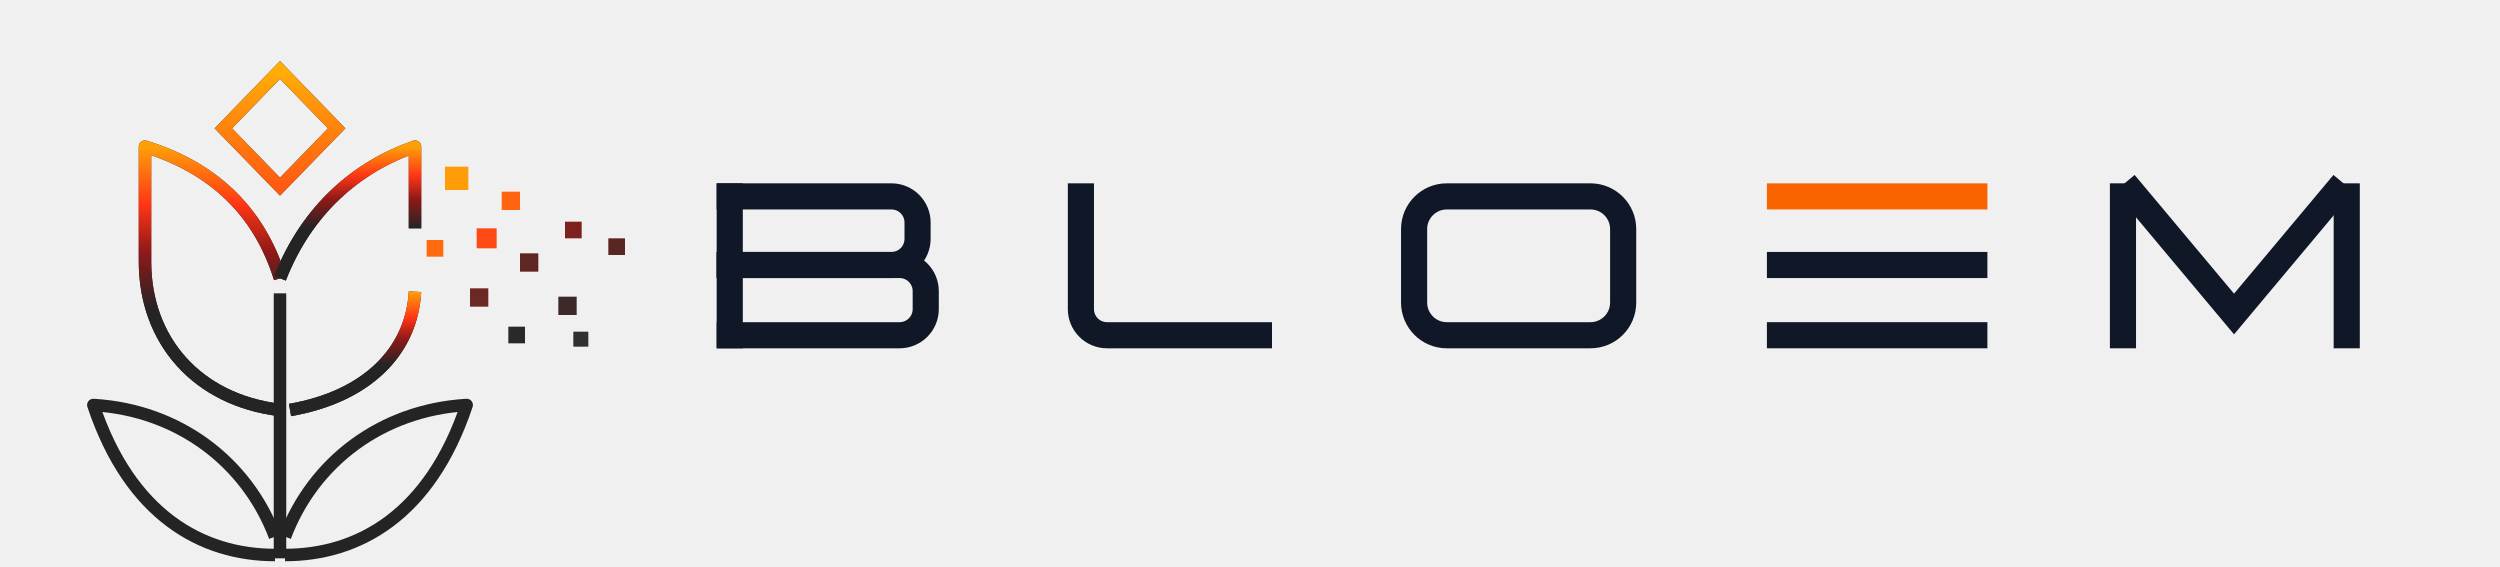
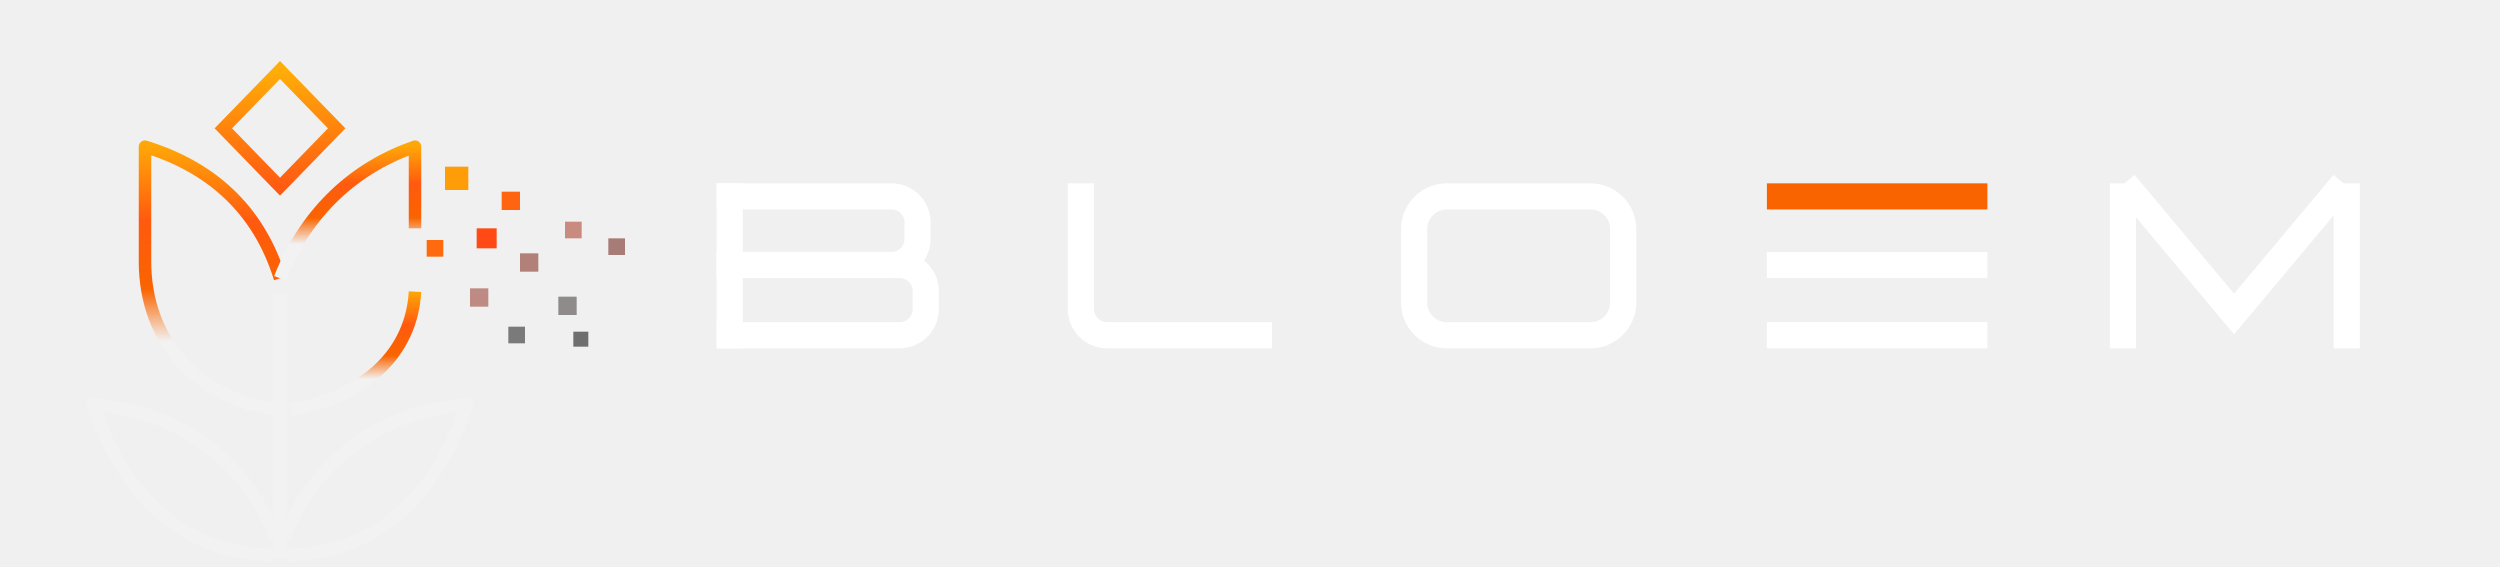
<svg xmlns="http://www.w3.org/2000/svg" viewBox="0 0 1500 340" role="img" aria-label="Bloem">
  <g transform="translate(0,-20)">
    <defs>
      <linearGradient id="upperWarm" x1="0" y1="1" x2="0" y2="0">
-         <stop offset="0%" stop-color="#242424" />
-         <stop offset="38%" stop-color="#242424" />
-         <stop offset="60%" stop-color="#8f1918" />
-         <stop offset="78%" stop-color="#ff3515" />
-         <stop offset="100%" stop-color="#ff9f08" />
+         <stop offset="0%" stop-color="#F2F2F2" />
+         <stop offset="26%" stop-color="#F2F2F2" />
+         <stop offset="46%" stop-color="#FA6400" />
+         <stop offset="72%" stop-color="#FF5A0F" />
+         <stop offset="100%" stop-color="#FFA608" />
      </linearGradient>
      <linearGradient id="diamondWarm" x1="0" y1="1" x2="0" y2="0">
        <stop offset="0%" stop-color="#ff5a12" />
        <stop offset="100%" stop-color="#ffad08" />
      </linearGradient>
      <style>
-   .base { fill:none; stroke:#242424; stroke-width:7.5; stroke-linecap:butt; stroke-linejoin:round; }
+   .base { fill:none; stroke:#F2F2F2; stroke-width:7.5; stroke-linecap:butt; stroke-linejoin:round; }
  .warm { fill:none; stroke:url(#upperWarm); stroke-width:7.5; stroke-linecap:butt; stroke-linejoin:round; opacity:1; }
-   .diamond-base { fill:none; stroke:#242424; stroke-width:7.5; stroke-linejoin:miter; }
+   .diamond-base { fill:none; stroke:#F2F2F2; stroke-width:7.5; stroke-linejoin:miter; }
  .diamond-warm { fill:none; stroke:url(#diamondWarm); stroke-width:7.5; stroke-linejoin:miter; opacity:1; }
  .pixel { opacity:1; }
</style>
    </defs>
    <path class="base draw stem" d="M168 355 L168 196" />
    <path class="base draw leaf-left" d="M165 353          C121 353 78 329 56 263          C107 266 148 297 165 342" />
    <path class="base draw leaf-right" d="M171 353          C215 353 258 329 280 263          C229 266 188 297 171 342" />
    <path class="base draw petal-left" d="M168 266          C118 260 87 224 87 177          L87 108          C126 120 155 145 168 187" />
    <path class="base draw petal-right-top" d="M168 187          C184 146 214 120 249 108          L249 157" />
    <path class="base draw petal-right-low" d="M249 195          C247 231 220 258 174 266" />
    <path class="warm" d="M168 266          C118 260 87 224 87 177          L87 108          C126 120 155 145 168 187" />
    <path class="warm" d="M168 187          C184 146 214 120 249 108          L249 157" />
    <path class="warm" d="M249 195          C247 231 220 258 174 266" />
    <path class="diamond-base" d="M168 62 L202 97 L168 132 L134 97 Z" />
    <path class="diamond-warm" d="M168 62 L202 97 L168 132 L134 97 Z" />
    <rect class="pixel p1" x="267" y="120" width="14" height="14" fill="#ff9d08" />
    <rect class="pixel p2" x="301" y="135" width="11" height="11" fill="#ff6511" />
    <rect class="pixel p3" x="286" y="157" width="12" height="12" fill="#ff4a15" />
-     <rect class="pixel p4" x="339" y="153" width="10" height="10" fill="#7c211d" />
+     <rect class="pixel p4" x="339" y="153" width="10" height="10" fill="#C98A80" />
    <rect class="pixel p5" x="256" y="164" width="10" height="10" fill="#ff6a0e" />
-     <rect class="pixel p6" x="312" y="172" width="11" height="11" fill="#5e2723" />
-     <rect class="pixel p7" x="365" y="163" width="10" height="10" fill="#5a2623" />
-     <rect class="pixel p8" x="282" y="193" width="11" height="11" fill="#6c2824" />
-     <rect class="pixel p9" x="335" y="198" width="11" height="11" fill="#3d2928" />
-     <rect class="pixel p10" x="305" y="216" width="10" height="10" fill="#292929" />
-     <rect class="pixel p11" x="344" y="219" width="9" height="9" fill="#303030" />
+     <rect class="pixel p6" x="312" y="172" width="11" height="11" fill="#B08079" />
+     <rect class="pixel p7" x="365" y="163" width="10" height="10" fill="#A87C76" />
+     <rect class="pixel p8" x="282" y="193" width="11" height="11" fill="#BE8B84" />
+     <rect class="pixel p9" x="335" y="198" width="11" height="11" fill="#8E8B8A" />
+     <rect class="pixel p10" x="305" y="216" width="10" height="10" fill="#7A7A7A" />
+     <rect class="pixel p11" x="344" y="219" width="9" height="9" fill="#6E6E6E" />
  </g>
  <g transform="translate(430,110) scale(0.98)">
-     <g fill="none" stroke="#101827" stroke-width="16" stroke-linecap="butt" stroke-linejoin="miter">
+     <g fill="none" stroke="#FFFFFF" stroke-width="16" stroke-linecap="butt" stroke-linejoin="miter">
      <path d="M8,0 V101" />
      <path d="M0,8 H107 A16,16 0 0 1 123,24 V34 A16,16 0 0 1 107,50 H0" />
      <path d="M0,50 H112 A16,16 0 0 1 128,66 V77 A16,16 0 0 1 112,93 H0" />
      <path d="M223,0 V77 A16,16 0 0 0 239,93 H340" />
      <rect x="427" y="8" width="128" height="85" rx="20" ry="20" />
      <rect x="643" y="0" width="135" height="16" fill="#FA6400" stroke="none" />
-       <rect x="643" y="42" width="135" height="16" fill="#101827" stroke="none" />
-       <rect x="643" y="85" width="135" height="16" fill="#101827" stroke="none" />
+       <rect x="643" y="42" width="135" height="16" fill="#FFFFFF" stroke="none" />
+       <rect x="643" y="85" width="135" height="16" fill="#FFFFFF" stroke="none" />
      <path d="M861,0 V101" />
      <path d="M998,0 V101" />
      <path d="M862,0 L929,80 L996,0" />
    </g>
  </g>
</svg>
